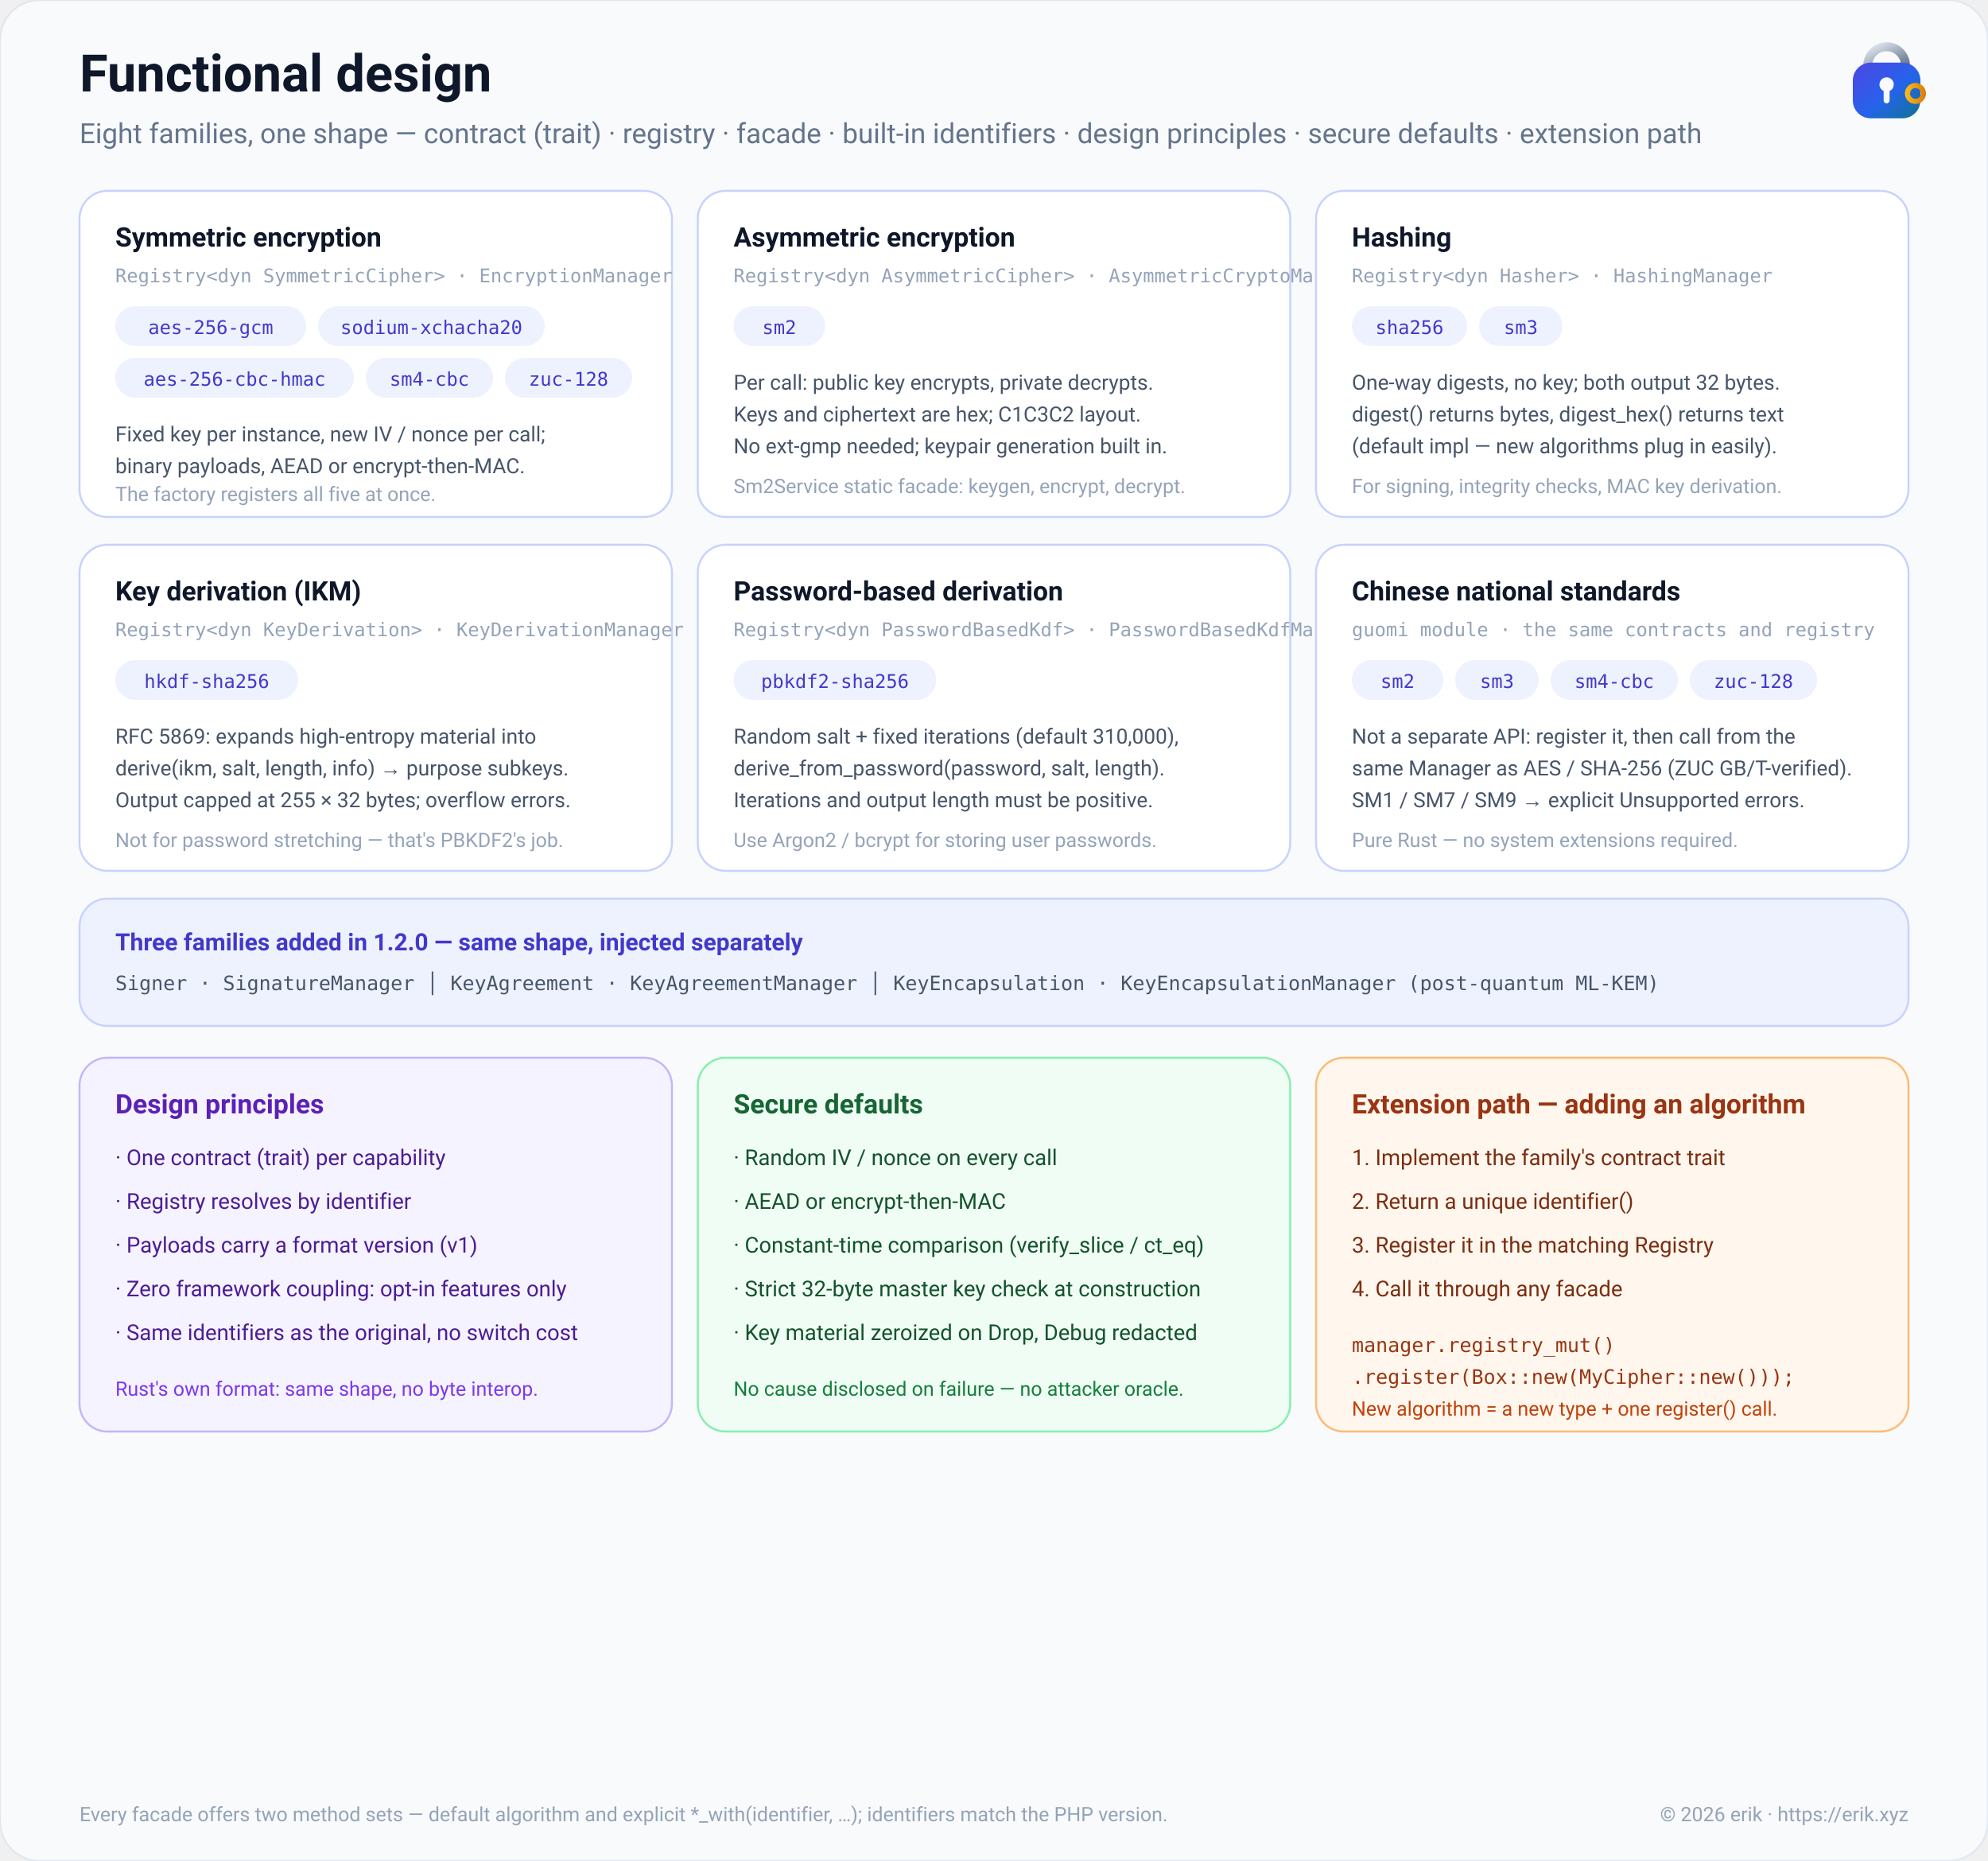
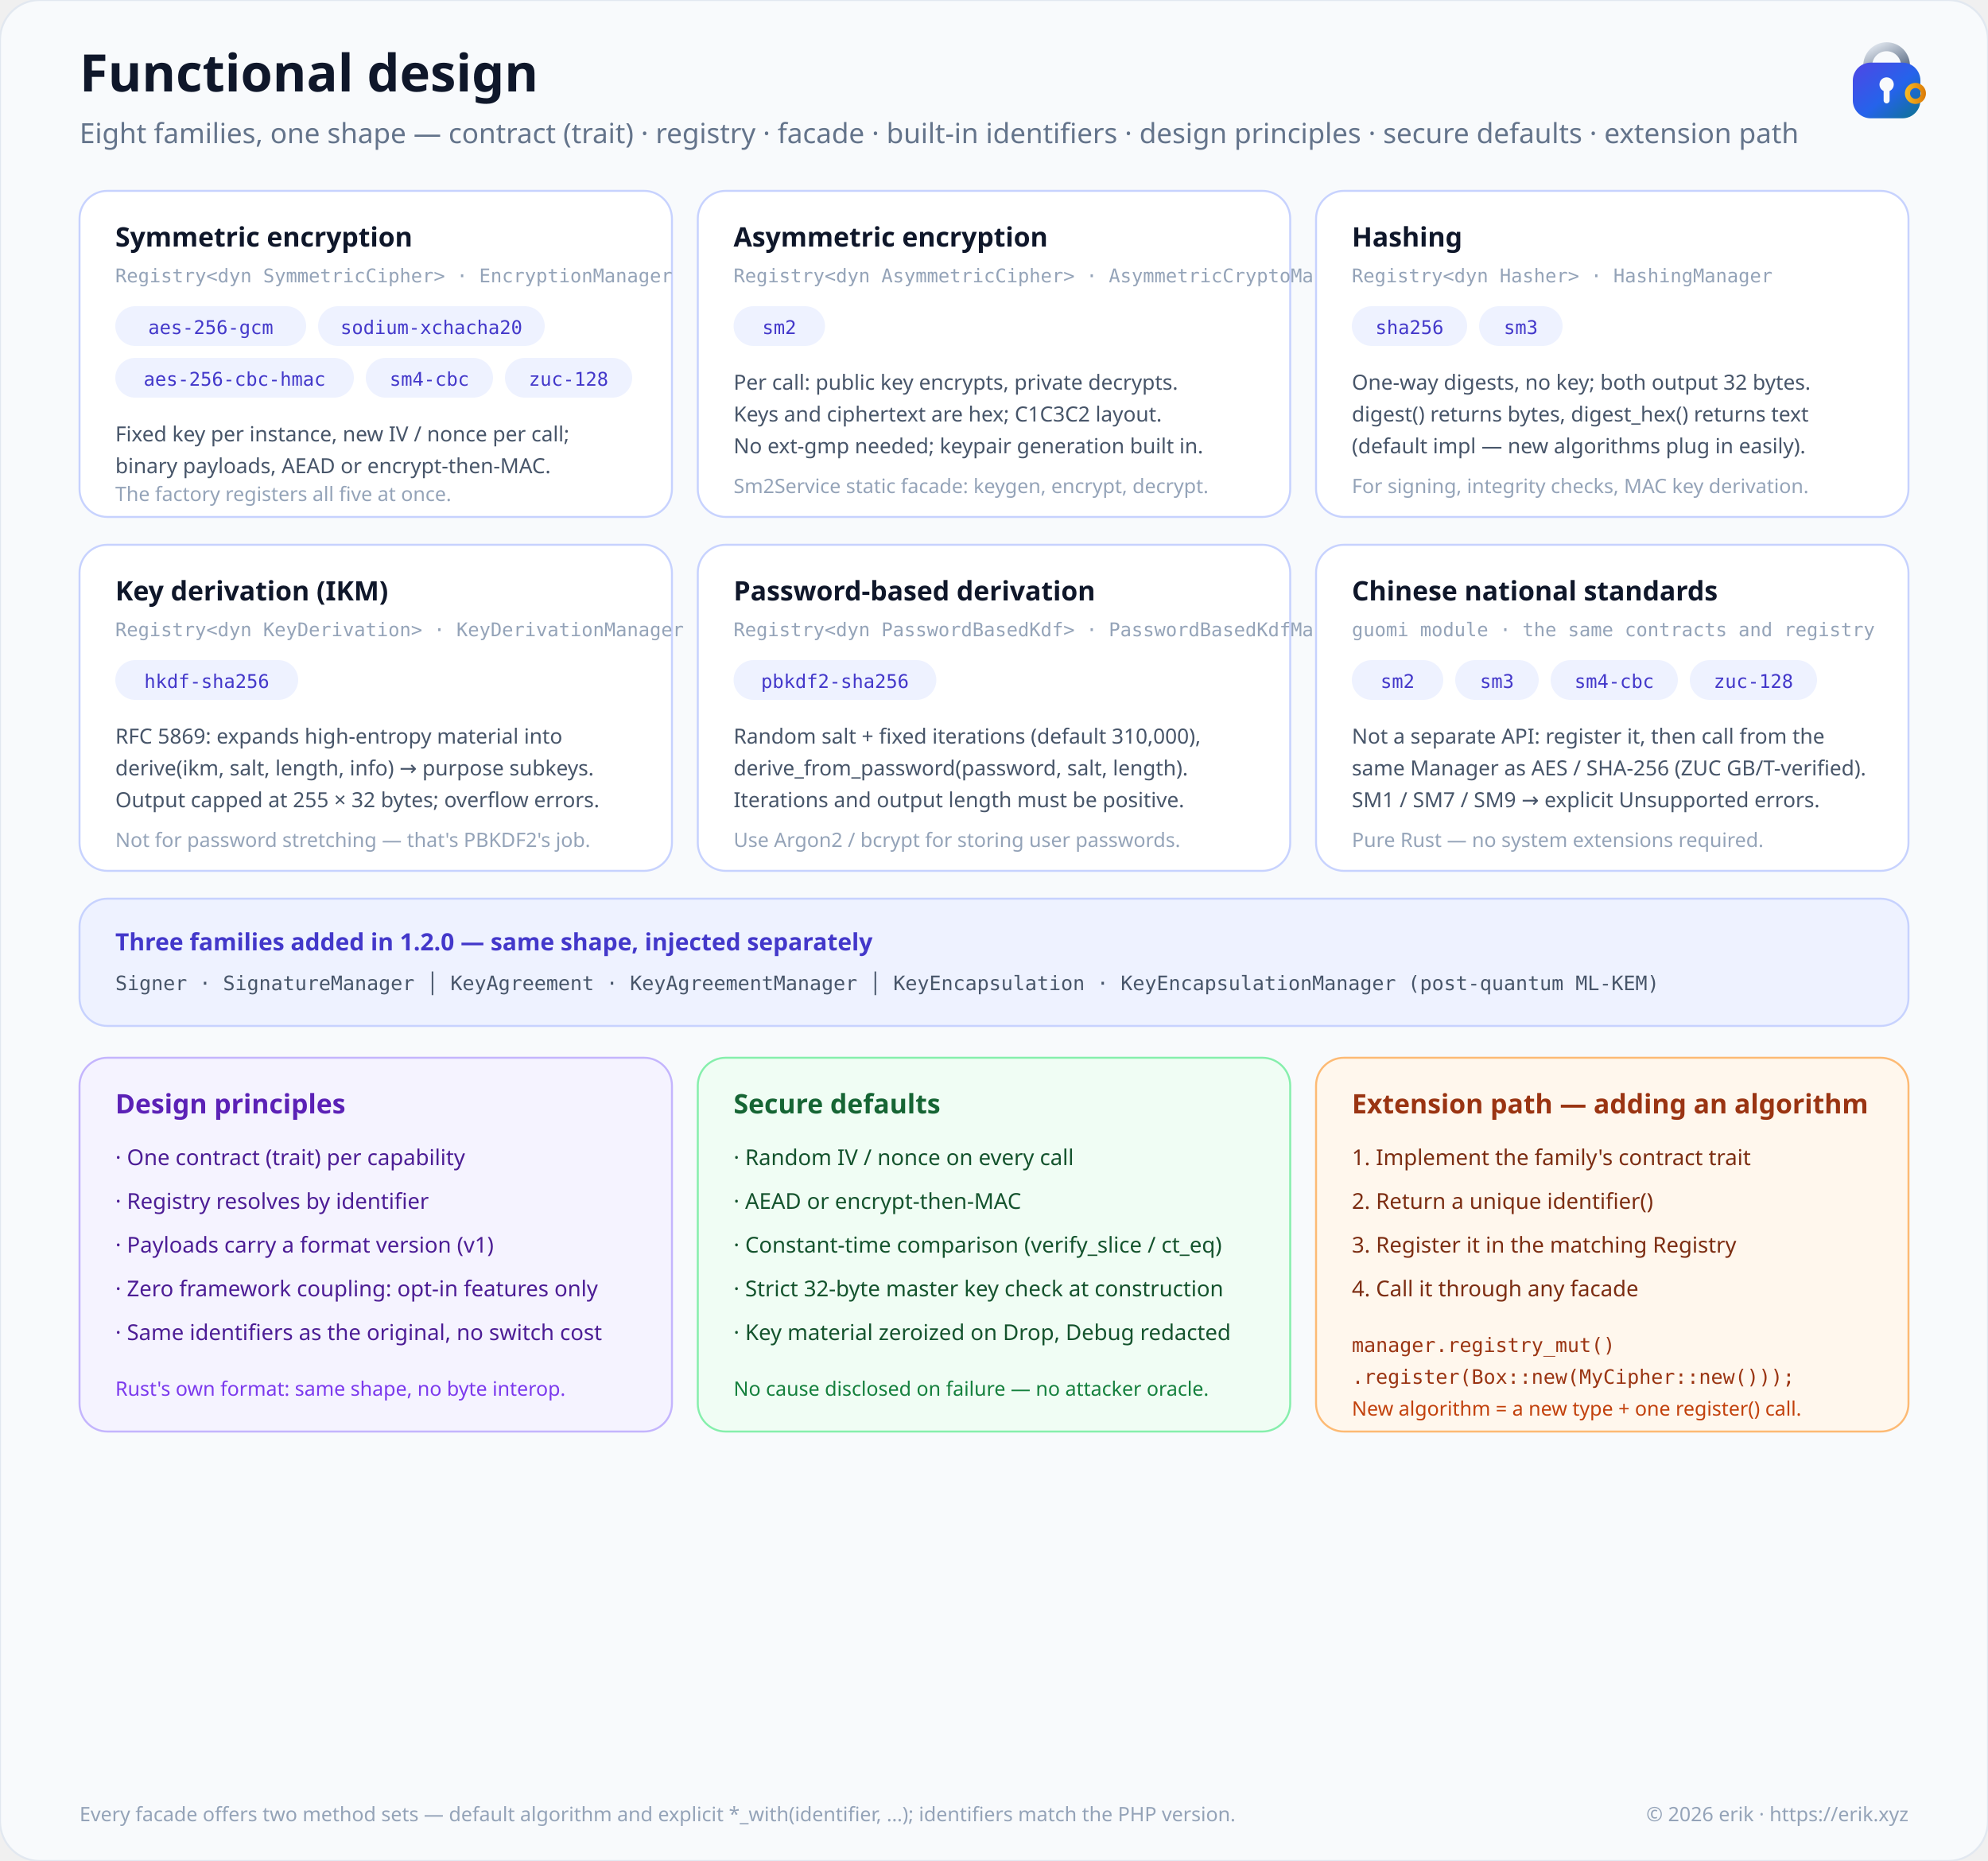
- <svg xmlns="http://www.w3.org/2000/svg" viewBox="0 0 1000 936" width="1000" height="936" role="img" aria-labelledby="fdTitle fdDesc" font-family="ui-sans-serif, -apple-system, 'Segoe UI', Roboto, 'Helvetica Neue', Arial, sans-serif">
+ <svg xmlns="http://www.w3.org/2000/svg" viewBox="0 0 1000 936" width="1000" height="936" role="img" aria-labelledby="fdTitle fdDesc" font-family="system-ui, sans-serif">
  <rect x="0" y="0" width="1000" height="936" rx="20" fill="#F8FAFC" stroke="#E2E8F0" />
  <g transform="translate(932, 16)">
    <defs>
      <linearGradient id="lockyBody" x1="0" y1="0" x2="1" y2="1">
        <stop offset="0" stop-color="#4F46E5" />
        <stop offset="0.55" stop-color="#2563EB" />
        <stop offset="1" stop-color="#0E7490" />
      </linearGradient>
      <linearGradient id="lockyShackle" x1="0" y1="0" x2="1" y2="1">
        <stop offset="0" stop-color="#E2E8F0" />
        <stop offset="1" stop-color="#64748B" />
      </linearGradient>
      <linearGradient id="lockyKey" x1="0" y1="0" x2="1" y2="1">
        <stop offset="0" stop-color="#FBBF24" />
        <stop offset="1" stop-color="#D97706" />
      </linearGradient>
    </defs>
    <path d="M7.5 17 A9.5 9.5 0 0 1 26.5 17" fill="none" stroke="url(#lockyShackle)" stroke-width="4.5" stroke-linecap="round" />
    <rect x="0" y="15.5" width="34" height="28" rx="9" fill="url(#lockyBody)" />
    <circle cx="17" cy="26.5" r="3.6" fill="#F8FAFC" />
    <rect x="15.5" y="28.5" width="3" height="7.5" rx="1.5" fill="#F8FAFC" />
    <g transform="translate(31.5 31) rotate(-42)">
      <circle cx="0" cy="0" r="4" fill="none" stroke="url(#lockyKey)" stroke-width="2.6" />
      <line x1="0" y1="4" x2="0" y2="13.5" stroke="url(#lockyKey)" stroke-width="2.6" stroke-linecap="round" />
      <line x1="0" y1="9.5" x2="3.6" y2="9.5" stroke="url(#lockyKey)" stroke-width="2.6" stroke-linecap="round" />
    </g>
  </g>
  <text x="40" y="46" font-size="26" font-weight="700" fill="#0F172A">Functional design</text>
  <text x="40" y="72" font-size="14" fill="#64748B">Eight families, one shape — contract (trait) · registry · facade · built-in identifiers · design principles · secure defaults · extension path</text>
  <rect x="40" y="96" width="298" height="164" rx="14" fill="#FFFFFF" stroke="#C7D2FE" />
  <text x="58" y="124" font-size="13.5" font-weight="700" fill="#0F172A">Symmetric encryption</text>
-   <text x="58" y="142" font-size="9.5" fill="#94A3B8" font-family="ui-monospace, SFMono-Regular, Menlo, Consolas, monospace">Registry&lt;dyn SymmetricCipher&gt; · EncryptionManager</text>
-   <g font-size="9.5" font-family="ui-monospace, SFMono-Regular, Menlo, Consolas, monospace">
+   <text x="58" y="142" font-size="9.5" fill="#94A3B8" font-family="ui-monospace, monospace">Registry&lt;dyn SymmetricCipher&gt; · EncryptionManager</text>
+   <g font-size="9.5" font-family="ui-monospace, monospace">
    <rect x="58" y="154" width="96" height="20" rx="10" fill="#EEF2FF" />
    <text x="106" y="168" fill="#4338CA" text-anchor="middle">aes-256-gcm</text>
    <rect x="160" y="154" width="114" height="20" rx="10" fill="#EEF2FF" />
    <text x="217" y="168" fill="#4338CA" text-anchor="middle">sodium-xchacha20</text>
    <rect x="58" y="180" width="120" height="20" rx="10" fill="#EEF2FF" />
    <text x="118" y="194" fill="#4338CA" text-anchor="middle">aes-256-cbc-hmac</text>
    <rect x="184" y="180" width="64" height="20" rx="10" fill="#EEF2FF" />
    <text x="216" y="194" fill="#4338CA" text-anchor="middle">sm4-cbc</text>
    <rect x="254" y="180" width="64" height="20" rx="10" fill="#EEF2FF" />
    <text x="286" y="194" fill="#4338CA" text-anchor="middle">zuc-128</text>
  </g>
  <text x="58" y="222" font-size="10.5" fill="#475569">Fixed key per instance, new IV / nonce per call;</text>
  <text x="58" y="238" font-size="10.5" fill="#475569">binary payloads, AEAD or encrypt-then-MAC.</text>
  <text x="58" y="252" font-size="10" fill="#94A3B8">The factory registers all five at once.</text>
  <rect x="351" y="96" width="298" height="164" rx="14" fill="#FFFFFF" stroke="#C7D2FE" />
  <text x="369" y="124" font-size="13.5" font-weight="700" fill="#0F172A">Asymmetric encryption</text>
-   <text x="369" y="142" font-size="9.5" fill="#94A3B8" font-family="ui-monospace, SFMono-Regular, Menlo, Consolas, monospace">Registry&lt;dyn AsymmetricCipher&gt; · AsymmetricCryptoManager</text>
-   <g font-size="9.5" font-family="ui-monospace, SFMono-Regular, Menlo, Consolas, monospace">
+   <text x="369" y="142" font-size="9.5" fill="#94A3B8" font-family="ui-monospace, monospace">Registry&lt;dyn AsymmetricCipher&gt; · AsymmetricCryptoManager</text>
+   <g font-size="9.5" font-family="ui-monospace, monospace">
    <rect x="369" y="154" width="46" height="20" rx="10" fill="#EEF2FF" />
    <text x="392" y="168" fill="#4338CA" text-anchor="middle">sm2</text>
  </g>
  <text x="369" y="196" font-size="10.5" fill="#475569">Per call: public key encrypts, private decrypts.</text>
  <text x="369" y="212" font-size="10.5" fill="#475569">Keys and ciphertext are hex; C1C3C2 layout.</text>
  <text x="369" y="228" font-size="10.5" fill="#475569">No ext-gmp needed; keypair generation built in.</text>
  <text x="369" y="248" font-size="10" fill="#94A3B8">Sm2Service static facade: keygen, encrypt, decrypt.</text>
  <rect x="662" y="96" width="298" height="164" rx="14" fill="#FFFFFF" stroke="#C7D2FE" />
  <text x="680" y="124" font-size="13.5" font-weight="700" fill="#0F172A">Hashing</text>
-   <text x="680" y="142" font-size="9.5" fill="#94A3B8" font-family="ui-monospace, SFMono-Regular, Menlo, Consolas, monospace">Registry&lt;dyn Hasher&gt; · HashingManager</text>
-   <g font-size="9.5" font-family="ui-monospace, SFMono-Regular, Menlo, Consolas, monospace">
+   <text x="680" y="142" font-size="9.5" fill="#94A3B8" font-family="ui-monospace, monospace">Registry&lt;dyn Hasher&gt; · HashingManager</text>
+   <g font-size="9.5" font-family="ui-monospace, monospace">
    <rect x="680" y="154" width="58" height="20" rx="10" fill="#EEF2FF" />
    <text x="709" y="168" fill="#4338CA" text-anchor="middle">sha256</text>
    <rect x="744" y="154" width="42" height="20" rx="10" fill="#EEF2FF" />
    <text x="765" y="168" fill="#4338CA" text-anchor="middle">sm3</text>
  </g>
  <text x="680" y="196" font-size="10.5" fill="#475569">One-way digests, no key; both output 32 bytes.</text>
  <text x="680" y="212" font-size="10.5" fill="#475569">digest() returns bytes, digest_hex() returns text</text>
  <text x="680" y="228" font-size="10.5" fill="#475569">(default impl — new algorithms plug in easily).</text>
  <text x="680" y="248" font-size="10" fill="#94A3B8">For signing, integrity checks, MAC key derivation.</text>
  <rect x="40" y="274" width="298" height="164" rx="14" fill="#FFFFFF" stroke="#C7D2FE" />
  <text x="58" y="302" font-size="13.5" font-weight="700" fill="#0F172A">Key derivation (IKM)</text>
-   <text x="58" y="320" font-size="9.5" fill="#94A3B8" font-family="ui-monospace, SFMono-Regular, Menlo, Consolas, monospace">Registry&lt;dyn KeyDerivation&gt; · KeyDerivationManager</text>
-   <g font-size="9.5" font-family="ui-monospace, SFMono-Regular, Menlo, Consolas, monospace">
+   <text x="58" y="320" font-size="9.5" fill="#94A3B8" font-family="ui-monospace, monospace">Registry&lt;dyn KeyDerivation&gt; · KeyDerivationManager</text>
+   <g font-size="9.5" font-family="ui-monospace, monospace">
    <rect x="58" y="332" width="92" height="20" rx="10" fill="#EEF2FF" />
    <text x="104" y="346" fill="#4338CA" text-anchor="middle">hkdf-sha256</text>
  </g>
  <text x="58" y="374" font-size="10.5" fill="#475569">RFC 5869: expands high-entropy material into</text>
  <text x="58" y="390" font-size="10.5" fill="#475569">derive(ikm, salt, length, info) → purpose subkeys.</text>
  <text x="58" y="406" font-size="10.5" fill="#475569">Output capped at 255 × 32 bytes; overflow errors.</text>
  <text x="58" y="426" font-size="10" fill="#94A3B8">Not for password stretching — that's PBKDF2's job.</text>
  <rect x="351" y="274" width="298" height="164" rx="14" fill="#FFFFFF" stroke="#C7D2FE" />
  <text x="369" y="302" font-size="13.5" font-weight="700" fill="#0F172A">Password-based derivation</text>
-   <text x="369" y="320" font-size="9.5" fill="#94A3B8" font-family="ui-monospace, SFMono-Regular, Menlo, Consolas, monospace">Registry&lt;dyn PasswordBasedKdf&gt; · PasswordBasedKdfManager</text>
-   <g font-size="9.5" font-family="ui-monospace, SFMono-Regular, Menlo, Consolas, monospace">
+   <text x="369" y="320" font-size="9.5" fill="#94A3B8" font-family="ui-monospace, monospace">Registry&lt;dyn PasswordBasedKdf&gt; · PasswordBasedKdfManager</text>
+   <g font-size="9.5" font-family="ui-monospace, monospace">
    <rect x="369" y="332" width="102" height="20" rx="10" fill="#EEF2FF" />
    <text x="420" y="346" fill="#4338CA" text-anchor="middle">pbkdf2-sha256</text>
  </g>
  <text x="369" y="374" font-size="10.5" fill="#475569">Random salt + fixed iterations (default 310,000),</text>
  <text x="369" y="390" font-size="10.5" fill="#475569">derive_from_password(password, salt, length).</text>
  <text x="369" y="406" font-size="10.5" fill="#475569">Iterations and output length must be positive.</text>
  <text x="369" y="426" font-size="10" fill="#94A3B8">Use Argon2 / bcrypt for storing user passwords.</text>
  <rect x="662" y="274" width="298" height="164" rx="14" fill="#FFFFFF" stroke="#C7D2FE" />
  <text x="680" y="302" font-size="13.5" font-weight="700" fill="#0F172A">Chinese national standards</text>
-   <text x="680" y="320" font-size="9.5" fill="#94A3B8" font-family="ui-monospace, SFMono-Regular, Menlo, Consolas, monospace">guomi module · the same contracts and registry</text>
-   <g font-size="9.5" font-family="ui-monospace, SFMono-Regular, Menlo, Consolas, monospace">
+   <text x="680" y="320" font-size="9.5" fill="#94A3B8" font-family="ui-monospace, monospace">guomi module · the same contracts and registry</text>
+   <g font-size="9.5" font-family="ui-monospace, monospace">
    <rect x="680" y="332" width="46" height="20" rx="10" fill="#EEF2FF" />
    <text x="703" y="346" fill="#4338CA" text-anchor="middle">sm2</text>
    <rect x="732" y="332" width="42" height="20" rx="10" fill="#EEF2FF" />
    <text x="753" y="346" fill="#4338CA" text-anchor="middle">sm3</text>
    <rect x="780" y="332" width="64" height="20" rx="10" fill="#EEF2FF" />
    <text x="812" y="346" fill="#4338CA" text-anchor="middle">sm4-cbc</text>
    <rect x="850" y="332" width="64" height="20" rx="10" fill="#EEF2FF" />
    <text x="882" y="346" fill="#4338CA" text-anchor="middle">zuc-128</text>
  </g>
  <text x="680" y="374" font-size="10.5" fill="#475569">Not a separate API: register it, then call from the</text>
  <text x="680" y="390" font-size="10.5" fill="#475569">same Manager as AES / SHA-256 (ZUC GB/T-verified).</text>
  <text x="680" y="406" font-size="10.5" fill="#475569">SM1 / SM7 / SM9 → explicit Unsupported errors.</text>
  <text x="680" y="426" font-size="10" fill="#94A3B8">Pure Rust — no system extensions required.</text>
  <rect x="40" y="452" width="920" height="64" rx="14" fill="#EEF2FF" stroke="#C7D2FE" />
  <text x="58" y="478" font-size="12" font-weight="700" fill="#4338CA">Three families added in 1.2.0 — same shape, injected separately</text>
-   <text x="58" y="498" font-size="10" fill="#475569" font-family="ui-monospace, SFMono-Regular, Menlo, Consolas, monospace">Signer · SignatureManager │ KeyAgreement · KeyAgreementManager │ KeyEncapsulation · KeyEncapsulationManager (post-quantum ML-KEM)</text>
+   <text x="58" y="498" font-size="10" fill="#475569" font-family="ui-monospace, monospace">Signer · SignatureManager │ KeyAgreement · KeyAgreementManager │ KeyEncapsulation · KeyEncapsulationManager (post-quantum ML-KEM)</text>
  <rect x="40" y="532" width="298" height="188" rx="14" fill="#F5F3FF" stroke="#C4B5FD" />
  <text x="58" y="560" font-size="13.5" font-weight="700" fill="#5B21B6">Design principles</text>
  <text x="58" y="586" font-size="11" fill="#4C1D95">· One contract (trait) per capability</text>
  <text x="58" y="608" font-size="11" fill="#4C1D95">· Registry resolves by identifier</text>
  <text x="58" y="630" font-size="11" fill="#4C1D95">· Payloads carry a format version (v1)</text>
  <text x="58" y="652" font-size="11" fill="#4C1D95">· Zero framework coupling: opt-in features only</text>
  <text x="58" y="674" font-size="11" fill="#4C1D95">· Same identifiers as the original, no switch cost</text>
  <text x="58" y="702" font-size="10" fill="#7C3AED">Rust's own format: same shape, no byte interop.</text>
  <rect x="351" y="532" width="298" height="188" rx="14" fill="#F0FDF4" stroke="#86EFAC" />
  <text x="369" y="560" font-size="13.5" font-weight="700" fill="#166534">Secure defaults</text>
  <text x="369" y="586" font-size="11" fill="#14532D">· Random IV / nonce on every call</text>
  <text x="369" y="608" font-size="11" fill="#14532D">· AEAD or encrypt-then-MAC</text>
  <text x="369" y="630" font-size="11" fill="#14532D">· Constant-time comparison (verify_slice / ct_eq)</text>
  <text x="369" y="652" font-size="11" fill="#14532D">· Strict 32-byte master key check at construction</text>
  <text x="369" y="674" font-size="11" fill="#14532D">· Key material zeroized on Drop, Debug redacted</text>
  <text x="369" y="702" font-size="10" fill="#15803D">No cause disclosed on failure — no attacker oracle.</text>
  <rect x="662" y="532" width="298" height="188" rx="14" fill="#FFF7ED" stroke="#FDBA74" />
  <text x="680" y="560" font-size="13.5" font-weight="700" fill="#9A3412">Extension path — adding an algorithm</text>
  <text x="680" y="586" font-size="11" fill="#7C2D12">1. Implement the family's contract trait</text>
  <text x="680" y="608" font-size="11" fill="#7C2D12">2. Return a unique identifier()</text>
  <text x="680" y="630" font-size="11" fill="#7C2D12">3. Register it in the matching Registry</text>
  <text x="680" y="652" font-size="11" fill="#7C2D12">4. Call it through any facade</text>
-   <text x="680" y="680" font-size="10" fill="#9A3412" font-family="ui-monospace, SFMono-Regular, Menlo, Consolas, monospace">manager.registry_mut()</text>
-   <text x="680" y="696" font-size="10" fill="#9A3412" font-family="ui-monospace, SFMono-Regular, Menlo, Consolas, monospace">    .register(Box::new(MyCipher::new()));</text>
+   <text x="680" y="680" font-size="10" fill="#9A3412" font-family="ui-monospace, monospace">manager.registry_mut()</text>
+   <text x="680" y="696" font-size="10" fill="#9A3412" font-family="ui-monospace, monospace">    .register(Box::new(MyCipher::new()));</text>
  <text x="680" y="712" font-size="10" fill="#C2410C">New algorithm = a new type + one register() call.</text>
  <text x="40" y="916" font-size="10" fill="#94A3B8">Every facade offers two method sets — default algorithm and explicit *_with(identifier, …); identifiers match the PHP version.</text>
  <text x="960" y="916" font-size="10" fill="#94A3B8" text-anchor="end">© 2026 erik · https://erik.xyz</text>
</svg>
